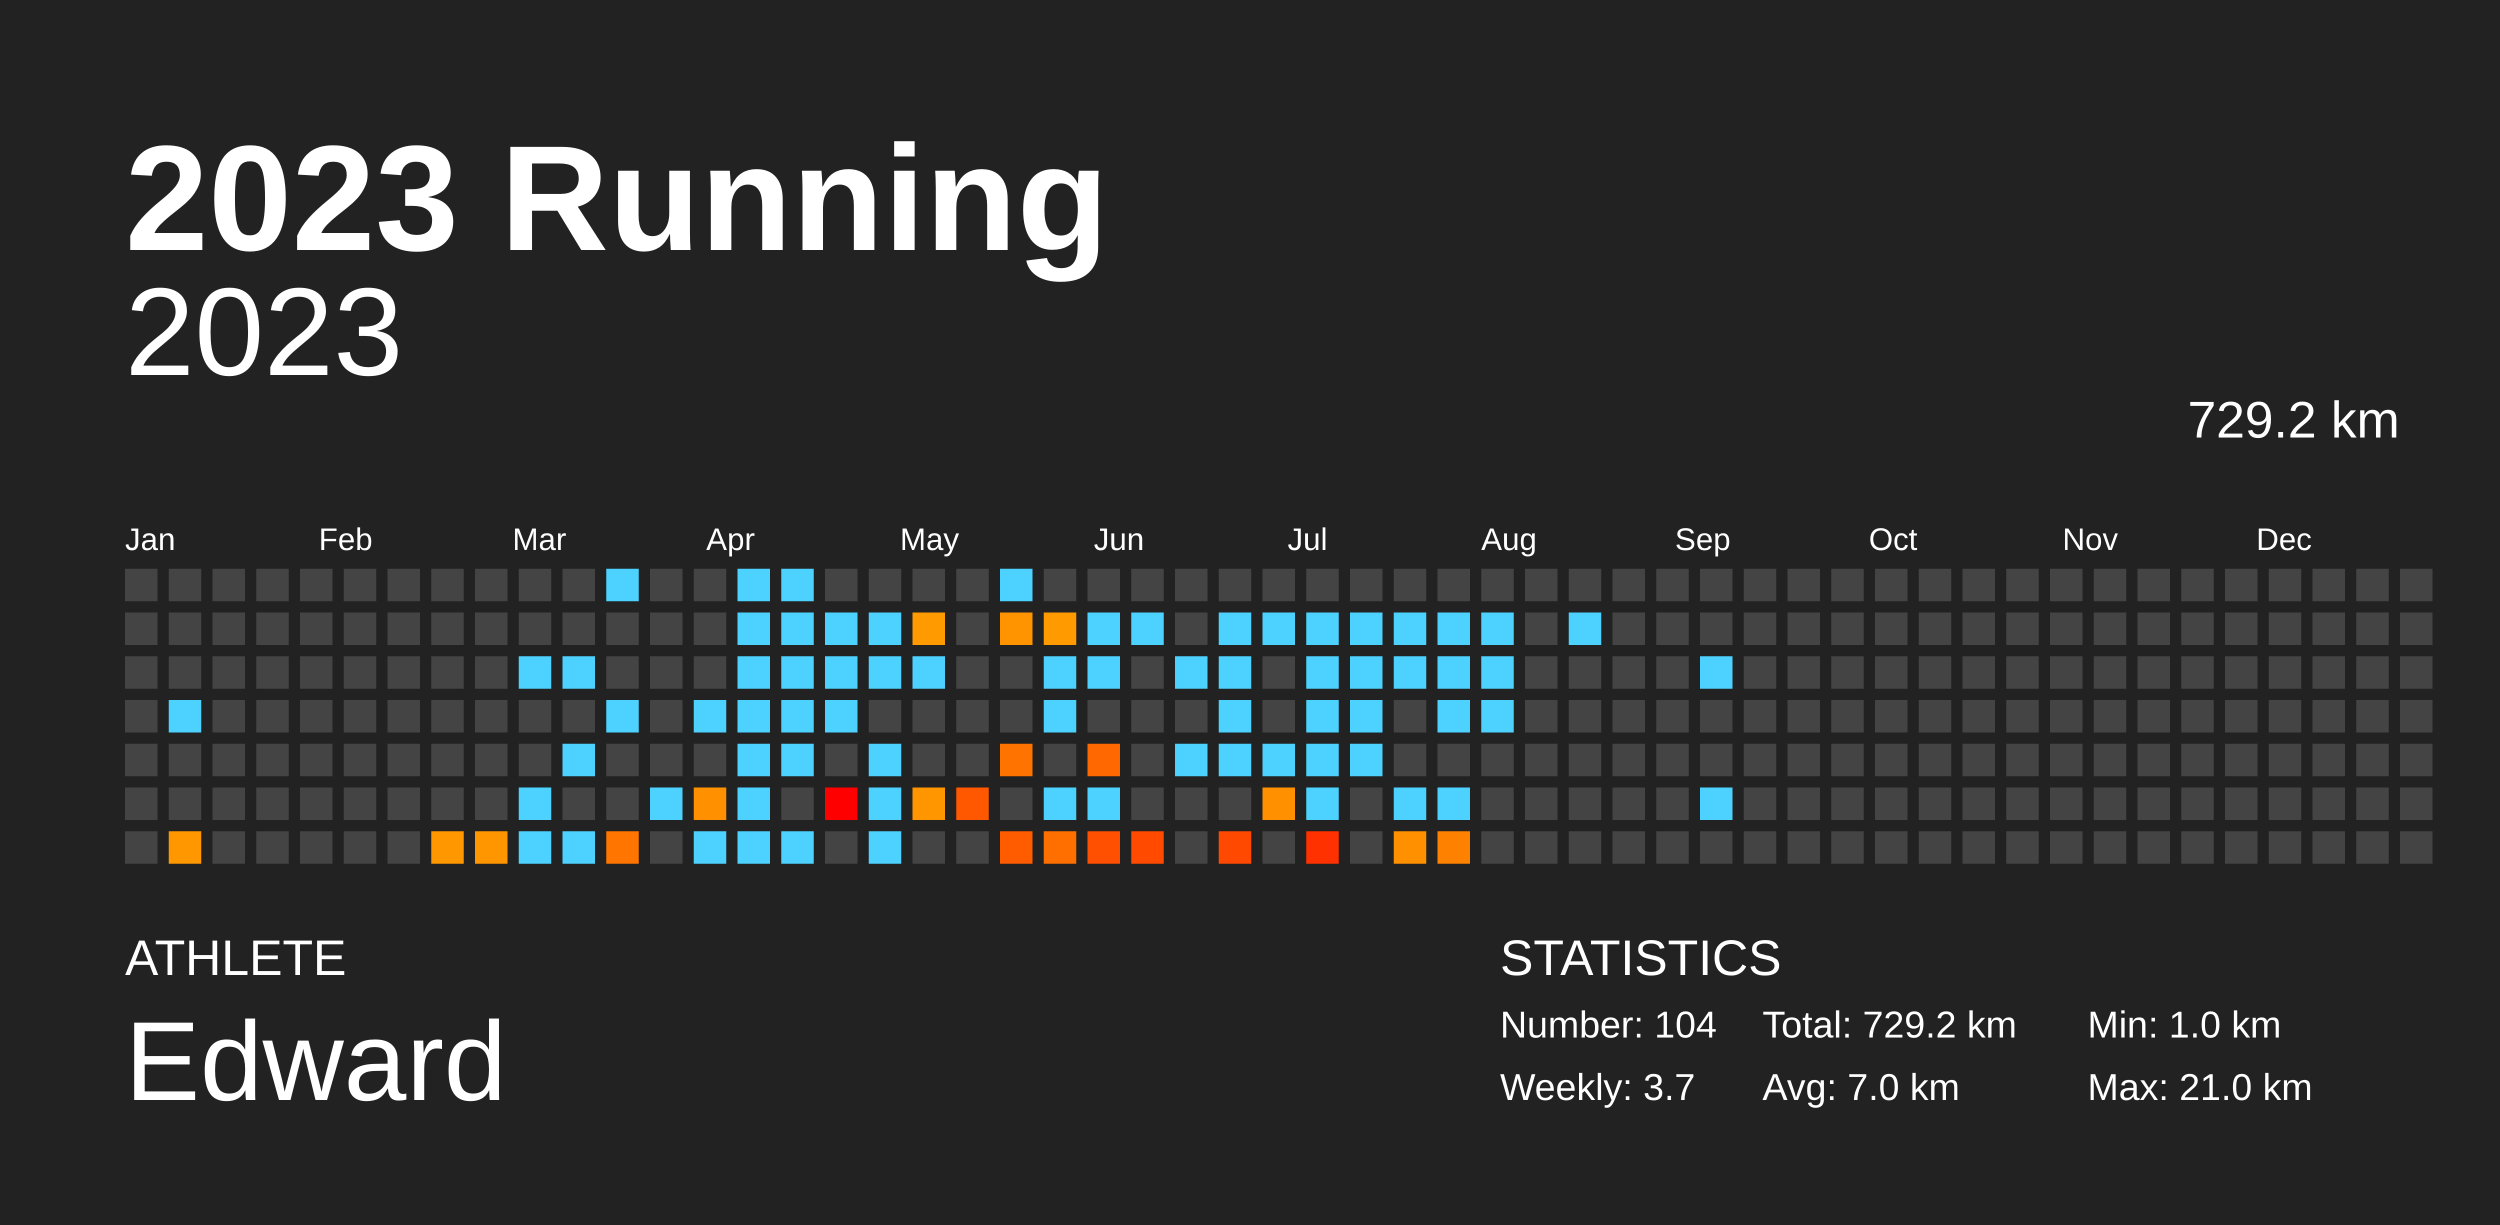
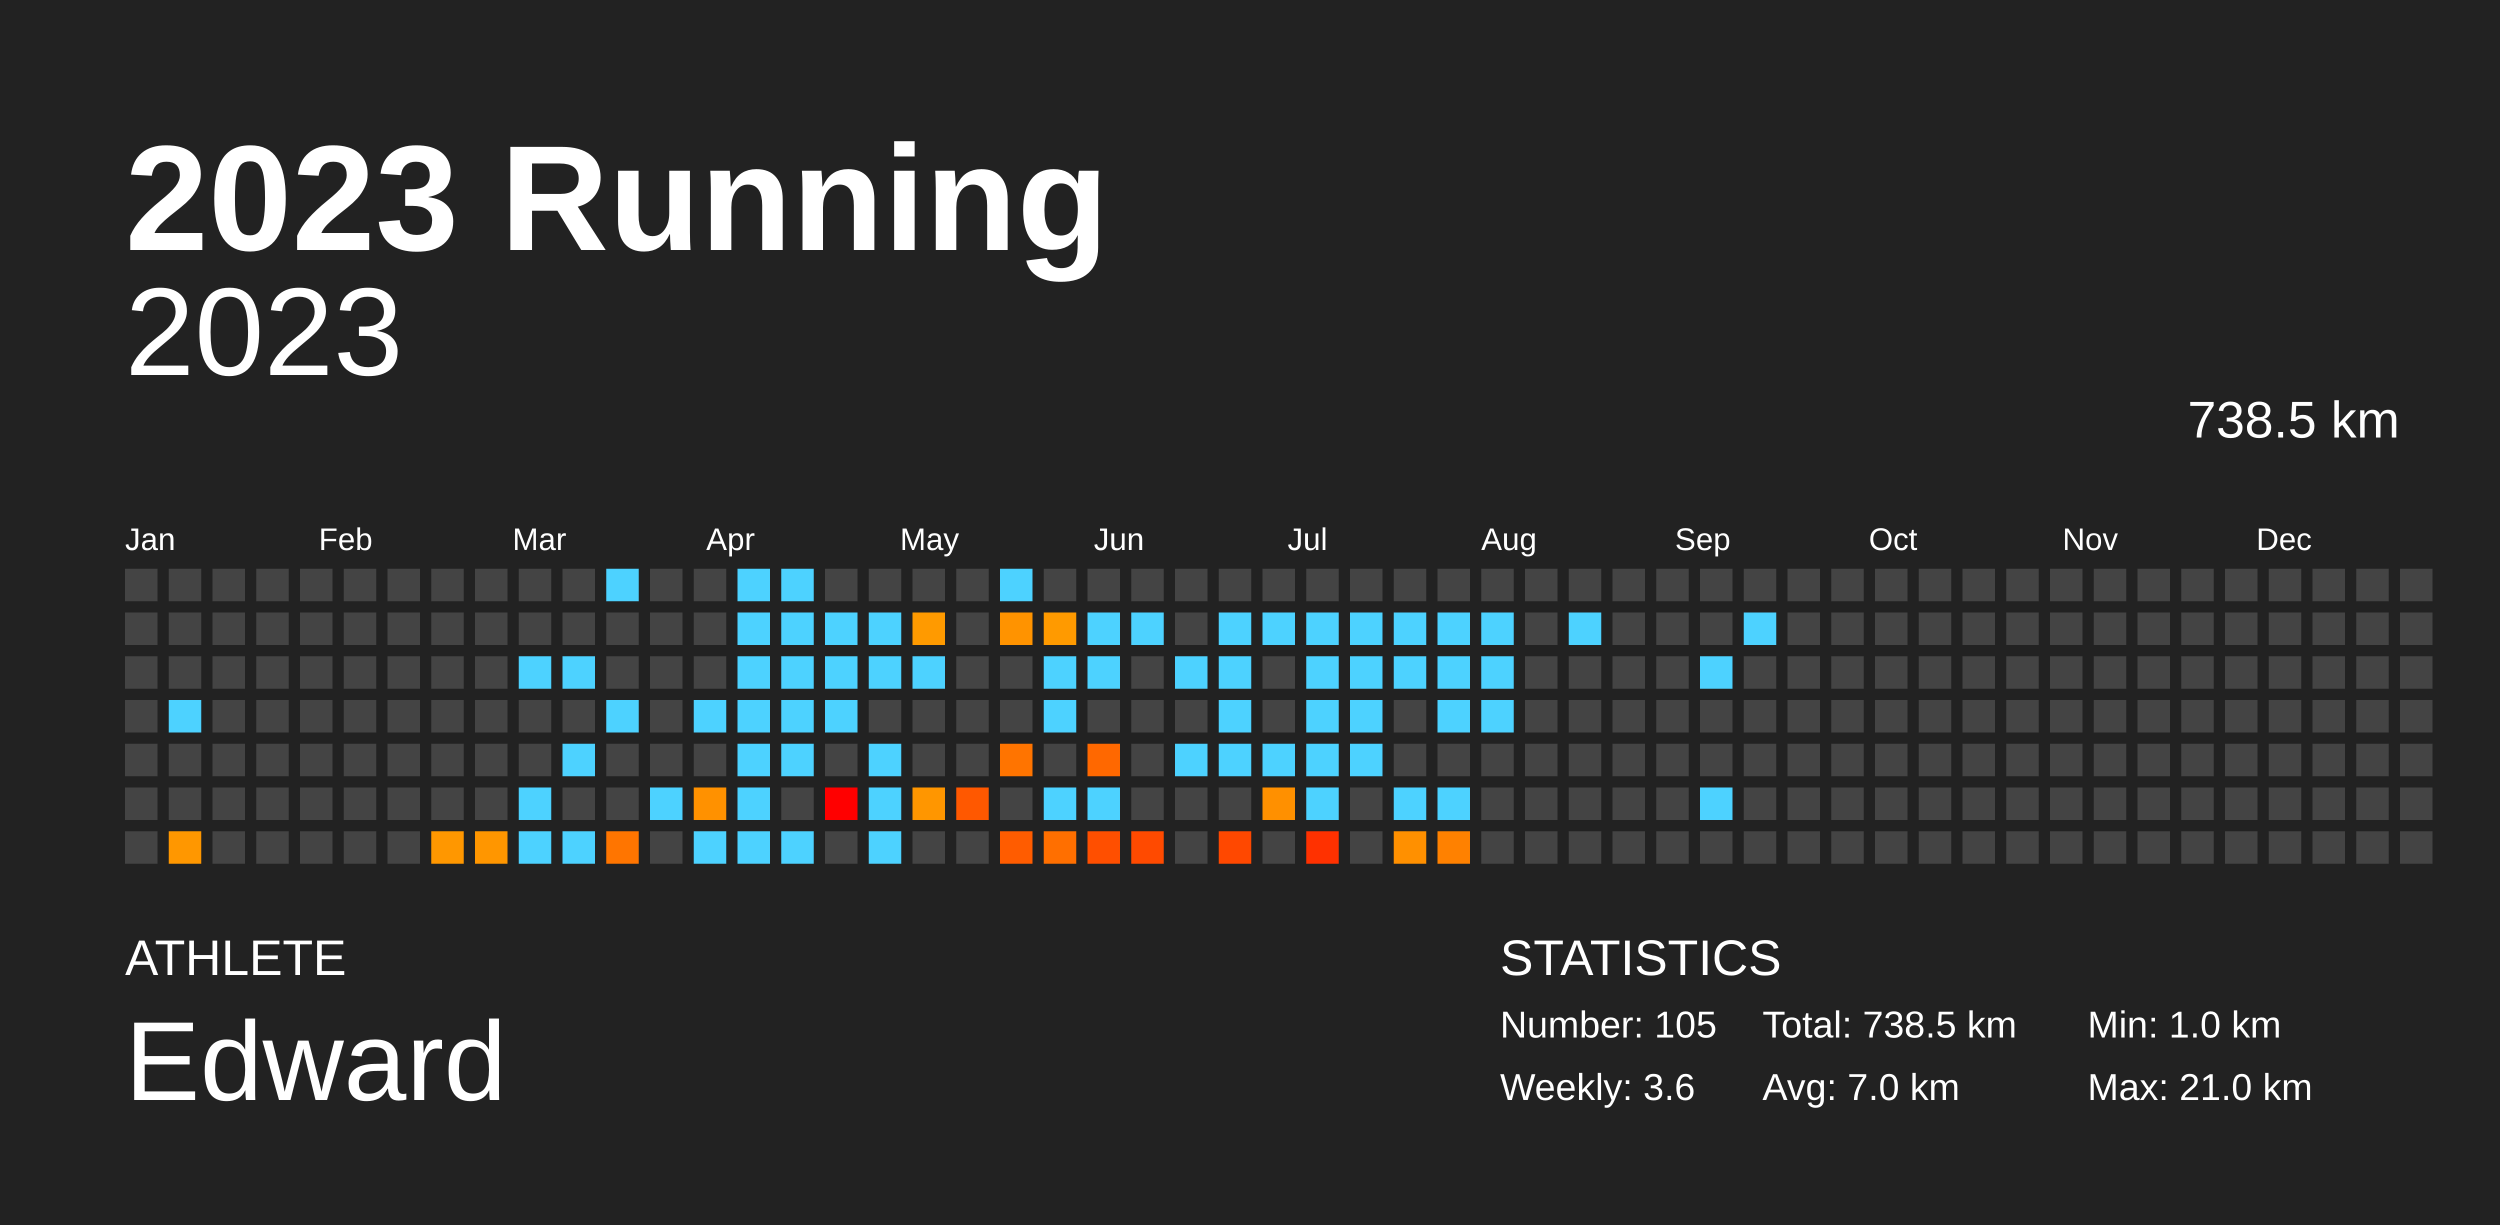
<svg xmlns="http://www.w3.org/2000/svg" baseProfile="full" height="98mm" version="1.1" viewBox="0,0,200,98" width="200mm">
  <defs />
  <rect fill="#222222" height="98" width="200" x="0" y="0" />
  <text fill="#FFFFFF" style="font-size:12px; font-family:Arial; font-weight:bold;" x="10" y="20">2023 Running</text>
  <text fill="#FFFFFF" style="font-size:4px; font-family:Arial" x="10" y="78">ATHLETE</text>
  <text fill="#FFFFFF" style="font-size:9px; font-family:Arial" x="10" y="88">Edward</text>
  <text fill="#FFFFFF" style="font-size:4px; font-family:Arial" x="120" y="78">STATISTICS</text>
-   <text fill="#FFFFFF" style="font-size:3px; font-family:Arial" x="120" y="83">Number: 104</text>
-   <text fill="#FFFFFF" style="font-size:3px; font-family:Arial" x="120" y="88">Weekly: 3.7</text>
-   <text fill="#FFFFFF" style="font-size:3px; font-family:Arial" x="141" y="83">Total: 729.2 km</text>
+   <text fill="#FFFFFF" style="font-size:3px; font-family:Arial" x="120" y="83">Number: 105</text>
+   <text fill="#FFFFFF" style="font-size:3px; font-family:Arial" x="120" y="88">Weekly: 3.6</text>
+   <text fill="#FFFFFF" style="font-size:3px; font-family:Arial" x="141" y="83">Total: 738.5 km</text>
  <text fill="#FFFFFF" style="font-size:3px; font-family:Arial" x="141" y="88">Avg: 7.0 km</text>
  <text fill="#FFFFFF" style="font-size:3px; font-family:Arial" x="167" y="83">Min: 1.0 km</text>
  <text fill="#FFFFFF" style="font-size:3px; font-family:Arial" x="167" y="88">Max: 21.0 km</text>
  <text alignment-baseline="hanging" fill="#FFFFFF" style="font-size:10.0px; font-family:Arial;" x="10" y="30">2023</text>
-   <text alignment-baseline="hanging" fill="#FFFFFF" style="font-size:4.125px; font-family:Arial;" x="175" y="35">729.2 km</text>
+   <text alignment-baseline="hanging" fill="#FFFFFF" style="font-size:4.125px; font-family:Arial;" x="175" y="35">738.5 km</text>
  <text fill="#FFFFFF" style="font-size:2.5px; font-family:Arial" x="10.0" y="44">Jan</text>
  <text fill="#FFFFFF" style="font-size:2.5px; font-family:Arial" x="25.5" y="44">Feb</text>
  <text fill="#FFFFFF" style="font-size:2.5px; font-family:Arial" x="41.0" y="44">Mar</text>
  <text fill="#FFFFFF" style="font-size:2.5px; font-family:Arial" x="56.5" y="44">Apr</text>
  <text fill="#FFFFFF" style="font-size:2.5px; font-family:Arial" x="72.0" y="44">May</text>
  <text fill="#FFFFFF" style="font-size:2.5px; font-family:Arial" x="87.5" y="44">Jun</text>
  <text fill="#FFFFFF" style="font-size:2.5px; font-family:Arial" x="103.0" y="44">Jul</text>
  <text fill="#FFFFFF" style="font-size:2.5px; font-family:Arial" x="118.5" y="44">Aug</text>
  <text fill="#FFFFFF" style="font-size:2.5px; font-family:Arial" x="134.0" y="44">Sep</text>
  <text fill="#FFFFFF" style="font-size:2.5px; font-family:Arial" x="149.5" y="44">Oct</text>
  <text fill="#FFFFFF" style="font-size:2.5px; font-family:Arial" x="165.0" y="44">Nov</text>
  <text fill="#FFFFFF" style="font-size:2.5px; font-family:Arial" x="180.5" y="44">Dec</text>
  <rect fill="#444444" height="2.6" width="2.6" x="10.0" y="45.5" />
  <rect fill="#444444" height="2.6" width="2.6" x="10.0" y="49.0" />
  <rect fill="#444444" height="2.6" width="2.6" x="10.0" y="52.5" />
  <rect fill="#444444" height="2.6" width="2.6" x="10.0" y="56.0" />
  <rect fill="#444444" height="2.6" width="2.6" x="10.0" y="59.5" />
  <rect fill="#444444" height="2.6" width="2.6" x="10.0" y="63.0" />
  <rect fill="#444444" height="2.6" width="2.6" x="10.0" y="66.5" />
  <rect fill="#444444" height="2.6" width="2.6" x="13.5" y="45.5" />
  <rect fill="#444444" height="2.6" width="2.6" x="13.5" y="49.0" />
  <rect fill="#444444" height="2.6" width="2.6" x="13.5" y="52.5" />
  <rect fill="#4dd2ff" height="2.6" width="2.6" x="13.5" y="56.0" />
  <rect fill="#444444" height="2.6" width="2.6" x="13.5" y="59.5" />
  <rect fill="#444444" height="2.6" width="2.6" x="13.5" y="63.0" />
  <rect fill="#ff9700" height="2.6" width="2.6" x="13.5" y="66.5" />
  <rect fill="#444444" height="2.6" width="2.6" x="17.0" y="45.5" />
  <rect fill="#444444" height="2.6" width="2.6" x="17.0" y="49.0" />
  <rect fill="#444444" height="2.6" width="2.6" x="17.0" y="52.5" />
  <rect fill="#444444" height="2.6" width="2.6" x="17.0" y="56.0" />
  <rect fill="#444444" height="2.6" width="2.6" x="17.0" y="59.5" />
  <rect fill="#444444" height="2.6" width="2.6" x="17.0" y="63.0" />
  <rect fill="#444444" height="2.6" width="2.6" x="17.0" y="66.5" />
  <rect fill="#444444" height="2.6" width="2.6" x="20.5" y="45.5" />
  <rect fill="#444444" height="2.6" width="2.6" x="20.5" y="49.0" />
  <rect fill="#444444" height="2.6" width="2.6" x="20.5" y="52.5" />
  <rect fill="#444444" height="2.6" width="2.6" x="20.5" y="56.0" />
  <rect fill="#444444" height="2.6" width="2.6" x="20.5" y="59.5" />
  <rect fill="#444444" height="2.6" width="2.6" x="20.5" y="63.0" />
  <rect fill="#444444" height="2.6" width="2.6" x="20.5" y="66.5" />
  <rect fill="#444444" height="2.6" width="2.6" x="24.0" y="45.5" />
  <rect fill="#444444" height="2.6" width="2.6" x="24.0" y="49.0" />
  <rect fill="#444444" height="2.6" width="2.6" x="24.0" y="52.5" />
  <rect fill="#444444" height="2.6" width="2.6" x="24.0" y="56.0" />
  <rect fill="#444444" height="2.6" width="2.6" x="24.0" y="59.5" />
  <rect fill="#444444" height="2.6" width="2.6" x="24.0" y="63.0" />
  <rect fill="#444444" height="2.6" width="2.6" x="24.0" y="66.5" />
  <rect fill="#444444" height="2.6" width="2.6" x="27.5" y="45.5" />
  <rect fill="#444444" height="2.6" width="2.6" x="27.5" y="49.0" />
  <rect fill="#444444" height="2.6" width="2.6" x="27.5" y="52.5" />
  <rect fill="#444444" height="2.6" width="2.6" x="27.5" y="56.0" />
  <rect fill="#444444" height="2.6" width="2.6" x="27.5" y="59.5" />
  <rect fill="#444444" height="2.6" width="2.6" x="27.5" y="63.0" />
  <rect fill="#444444" height="2.6" width="2.6" x="27.5" y="66.5" />
  <rect fill="#444444" height="2.6" width="2.6" x="31.0" y="45.5" />
  <rect fill="#444444" height="2.6" width="2.6" x="31.0" y="49.0" />
  <rect fill="#444444" height="2.6" width="2.6" x="31.0" y="52.5" />
  <rect fill="#444444" height="2.6" width="2.6" x="31.0" y="56.0" />
  <rect fill="#444444" height="2.6" width="2.6" x="31.0" y="59.5" />
  <rect fill="#444444" height="2.6" width="2.6" x="31.0" y="63.0" />
  <rect fill="#444444" height="2.6" width="2.6" x="31.0" y="66.5" />
  <rect fill="#444444" height="2.6" width="2.6" x="34.5" y="45.5" />
  <rect fill="#444444" height="2.6" width="2.6" x="34.5" y="49.0" />
  <rect fill="#444444" height="2.6" width="2.6" x="34.5" y="52.5" />
  <rect fill="#444444" height="2.6" width="2.6" x="34.5" y="56.0" />
  <rect fill="#444444" height="2.6" width="2.6" x="34.5" y="59.5" />
  <rect fill="#444444" height="2.6" width="2.6" x="34.5" y="63.0" />
  <rect fill="#ff9700" height="2.6" width="2.6" x="34.5" y="66.5" />
  <rect fill="#444444" height="2.6" width="2.6" x="38.0" y="45.5" />
  <rect fill="#444444" height="2.6" width="2.6" x="38.0" y="49.0" />
  <rect fill="#444444" height="2.6" width="2.6" x="38.0" y="52.5" />
  <rect fill="#444444" height="2.6" width="2.6" x="38.0" y="56.0" />
  <rect fill="#444444" height="2.6" width="2.6" x="38.0" y="59.5" />
  <rect fill="#444444" height="2.6" width="2.6" x="38.0" y="63.0" />
  <rect fill="#ff9600" height="2.6" width="2.6" x="38.0" y="66.5" />
  <rect fill="#444444" height="2.6" width="2.6" x="41.5" y="45.5" />
  <rect fill="#444444" height="2.6" width="2.6" x="41.5" y="49.0" />
  <rect fill="#4dd2ff" height="2.6" width="2.6" x="41.5" y="52.5" />
  <rect fill="#444444" height="2.6" width="2.6" x="41.5" y="56.0" />
  <rect fill="#444444" height="2.6" width="2.6" x="41.5" y="59.5" />
  <rect fill="#4dd2ff" height="2.6" width="2.6" x="41.5" y="63.0" />
  <rect fill="#4dd2ff" height="2.6" width="2.6" x="41.5" y="66.5" />
  <rect fill="#444444" height="2.6" width="2.6" x="45.0" y="45.5" />
  <rect fill="#444444" height="2.6" width="2.6" x="45.0" y="49.0" />
  <rect fill="#4dd2ff" height="2.6" width="2.6" x="45.0" y="52.5" />
  <rect fill="#444444" height="2.6" width="2.6" x="45.0" y="56.0" />
  <rect fill="#4dd2ff" height="2.6" width="2.6" x="45.0" y="59.5" />
  <rect fill="#444444" height="2.6" width="2.6" x="45.0" y="63.0" />
  <rect fill="#4dd2ff" height="2.6" width="2.6" x="45.0" y="66.5" />
  <rect fill="#4dd2ff" height="2.6" width="2.6" x="48.5" y="45.5" />
  <rect fill="#444444" height="2.6" width="2.6" x="48.5" y="49.0" />
  <rect fill="#444444" height="2.6" width="2.6" x="48.5" y="52.5" />
  <rect fill="#4dd2ff" height="2.6" width="2.6" x="48.5" y="56.0" />
  <rect fill="#444444" height="2.6" width="2.6" x="48.5" y="59.5" />
  <rect fill="#444444" height="2.6" width="2.6" x="48.5" y="63.0" />
  <rect fill="#ff7500" height="2.6" width="2.6" x="48.5" y="66.5" />
  <rect fill="#444444" height="2.6" width="2.6" x="52.0" y="45.5" />
  <rect fill="#444444" height="2.6" width="2.6" x="52.0" y="49.0" />
  <rect fill="#444444" height="2.6" width="2.6" x="52.0" y="52.5" />
  <rect fill="#444444" height="2.6" width="2.6" x="52.0" y="56.0" />
  <rect fill="#444444" height="2.6" width="2.6" x="52.0" y="59.5" />
  <rect fill="#4dd2ff" height="2.6" width="2.6" x="52.0" y="63.0" />
  <rect fill="#444444" height="2.6" width="2.6" x="52.0" y="66.5" />
  <rect fill="#444444" height="2.6" width="2.6" x="55.5" y="45.5" />
  <rect fill="#444444" height="2.6" width="2.6" x="55.5" y="49.0" />
  <rect fill="#444444" height="2.6" width="2.6" x="55.5" y="52.5" />
  <rect fill="#4dd2ff" height="2.6" width="2.6" x="55.5" y="56.0" />
  <rect fill="#444444" height="2.6" width="2.6" x="55.5" y="59.5" />
  <rect fill="#ff9100" height="2.6" width="2.6" x="55.5" y="63.0" />
  <rect fill="#4dd2ff" height="2.6" width="2.6" x="55.5" y="66.5" />
  <rect fill="#4dd2ff" height="2.6" width="2.6" x="59.0" y="45.5" />
  <rect fill="#4dd2ff" height="2.6" width="2.6" x="59.0" y="49.0" />
  <rect fill="#4dd2ff" height="2.6" width="2.6" x="59.0" y="52.5" />
  <rect fill="#4dd2ff" height="2.6" width="2.6" x="59.0" y="56.0" />
  <rect fill="#4dd2ff" height="2.6" width="2.6" x="59.0" y="59.5" />
  <rect fill="#4dd2ff" height="2.6" width="2.6" x="59.0" y="63.0" />
  <rect fill="#4dd2ff" height="2.6" width="2.6" x="59.0" y="66.5" />
  <rect fill="#4dd2ff" height="2.6" width="2.6" x="62.5" y="45.5" />
  <rect fill="#4dd2ff" height="2.6" width="2.6" x="62.5" y="49.0" />
  <rect fill="#4dd2ff" height="2.6" width="2.6" x="62.5" y="52.5" />
  <rect fill="#4dd2ff" height="2.6" width="2.6" x="62.5" y="56.0" />
  <rect fill="#4dd2ff" height="2.6" width="2.6" x="62.5" y="59.5" />
  <rect fill="#444444" height="2.6" width="2.6" x="62.5" y="63.0" />
  <rect fill="#4dd2ff" height="2.6" width="2.6" x="62.5" y="66.5" />
  <rect fill="#444444" height="2.6" width="2.6" x="66.0" y="45.5" />
  <rect fill="#4dd2ff" height="2.6" width="2.6" x="66.0" y="49.0" />
  <rect fill="#4dd2ff" height="2.6" width="2.6" x="66.0" y="52.5" />
  <rect fill="#4dd2ff" height="2.6" width="2.6" x="66.0" y="56.0" />
  <rect fill="#444444" height="2.6" width="2.6" x="66.0" y="59.5" />
  <rect fill="red" height="2.6" width="2.6" x="66.0" y="63.0" />
  <rect fill="#444444" height="2.6" width="2.6" x="66.0" y="66.5" />
  <rect fill="#444444" height="2.6" width="2.6" x="69.5" y="45.5" />
  <rect fill="#4dd2ff" height="2.6" width="2.6" x="69.5" y="49.0" />
  <rect fill="#4dd2ff" height="2.6" width="2.6" x="69.5" y="52.5" />
  <rect fill="#444444" height="2.6" width="2.6" x="69.5" y="56.0" />
  <rect fill="#4dd2ff" height="2.6" width="2.6" x="69.5" y="59.5" />
  <rect fill="#4dd2ff" height="2.6" width="2.6" x="69.5" y="63.0" />
  <rect fill="#4dd2ff" height="2.6" width="2.6" x="69.5" y="66.5" />
  <rect fill="#444444" height="2.6" width="2.6" x="73.0" y="45.5" />
  <rect fill="#ff9a00" height="2.6" width="2.6" x="73.0" y="49.0" />
  <rect fill="#4dd2ff" height="2.6" width="2.6" x="73.0" y="52.5" />
  <rect fill="#444444" height="2.6" width="2.6" x="73.0" y="56.0" />
  <rect fill="#444444" height="2.6" width="2.6" x="73.0" y="59.5" />
  <rect fill="#ff9600" height="2.6" width="2.6" x="73.0" y="63.0" />
  <rect fill="#444444" height="2.6" width="2.6" x="73.0" y="66.5" />
  <rect fill="#444444" height="2.6" width="2.6" x="76.5" y="45.5" />
  <rect fill="#444444" height="2.6" width="2.6" x="76.5" y="49.0" />
  <rect fill="#444444" height="2.6" width="2.6" x="76.5" y="52.5" />
  <rect fill="#444444" height="2.6" width="2.6" x="76.5" y="56.0" />
  <rect fill="#444444" height="2.6" width="2.6" x="76.5" y="59.5" />
  <rect fill="#ff5800" height="2.6" width="2.6" x="76.5" y="63.0" />
  <rect fill="#444444" height="2.6" width="2.6" x="76.5" y="66.5" />
  <rect fill="#4dd2ff" height="2.6" width="2.6" x="80.0" y="45.5" />
  <rect fill="#ff9300" height="2.6" width="2.6" x="80.0" y="49.0" />
  <rect fill="#444444" height="2.6" width="2.6" x="80.0" y="52.5" />
  <rect fill="#444444" height="2.6" width="2.6" x="80.0" y="56.0" />
  <rect fill="#ff7400" height="2.6" width="2.6" x="80.0" y="59.5" />
  <rect fill="#444444" height="2.6" width="2.6" x="80.0" y="63.0" />
  <rect fill="#ff5c00" height="2.6" width="2.6" x="80.0" y="66.5" />
  <rect fill="#444444" height="2.6" width="2.6" x="83.5" y="45.5" />
  <rect fill="#ff9a00" height="2.6" width="2.6" x="83.5" y="49.0" />
  <rect fill="#4dd2ff" height="2.6" width="2.6" x="83.5" y="52.5" />
  <rect fill="#4dd2ff" height="2.6" width="2.6" x="83.5" y="56.0" />
  <rect fill="#444444" height="2.6" width="2.6" x="83.5" y="59.5" />
  <rect fill="#4dd2ff" height="2.6" width="2.6" x="83.5" y="63.0" />
  <rect fill="#ff6f00" height="2.6" width="2.6" x="83.5" y="66.5" />
  <rect fill="#444444" height="2.6" width="2.6" x="87.0" y="45.5" />
  <rect fill="#4dd2ff" height="2.6" width="2.6" x="87.0" y="49.0" />
  <rect fill="#4dd2ff" height="2.6" width="2.6" x="87.0" y="52.5" />
  <rect fill="#444444" height="2.6" width="2.6" x="87.0" y="56.0" />
  <rect fill="#ff6800" height="2.6" width="2.6" x="87.0" y="59.5" />
  <rect fill="#4dd2ff" height="2.6" width="2.6" x="87.0" y="63.0" />
  <rect fill="#ff4f00" height="2.6" width="2.6" x="87.0" y="66.5" />
  <rect fill="#444444" height="2.6" width="2.6" x="90.5" y="45.5" />
  <rect fill="#4dd2ff" height="2.6" width="2.6" x="90.5" y="49.0" />
  <rect fill="#444444" height="2.6" width="2.6" x="90.5" y="52.5" />
  <rect fill="#444444" height="2.6" width="2.6" x="90.5" y="56.0" />
  <rect fill="#444444" height="2.6" width="2.6" x="90.5" y="59.5" />
  <rect fill="#444444" height="2.6" width="2.6" x="90.5" y="63.0" />
  <rect fill="#ff4a00" height="2.6" width="2.6" x="90.5" y="66.5" />
  <rect fill="#444444" height="2.6" width="2.6" x="94.0" y="45.5" />
  <rect fill="#444444" height="2.6" width="2.6" x="94.0" y="49.0" />
  <rect fill="#4dd2ff" height="2.6" width="2.6" x="94.0" y="52.5" />
  <rect fill="#444444" height="2.6" width="2.6" x="94.0" y="56.0" />
  <rect fill="#4dd2ff" height="2.6" width="2.6" x="94.0" y="59.5" />
  <rect fill="#444444" height="2.6" width="2.6" x="94.0" y="63.0" />
  <rect fill="#444444" height="2.6" width="2.6" x="94.0" y="66.5" />
  <rect fill="#444444" height="2.6" width="2.6" x="97.5" y="45.5" />
  <rect fill="#4dd2ff" height="2.6" width="2.6" x="97.5" y="49.0" />
  <rect fill="#4dd2ff" height="2.6" width="2.6" x="97.5" y="52.5" />
  <rect fill="#4dd2ff" height="2.6" width="2.6" x="97.5" y="56.0" />
  <rect fill="#4dd2ff" height="2.6" width="2.6" x="97.5" y="59.5" />
  <rect fill="#444444" height="2.6" width="2.6" x="97.5" y="63.0" />
  <rect fill="#ff4800" height="2.6" width="2.6" x="97.5" y="66.5" />
  <rect fill="#444444" height="2.6" width="2.6" x="101.0" y="45.5" />
  <rect fill="#4dd2ff" height="2.6" width="2.6" x="101.0" y="49.0" />
  <rect fill="#444444" height="2.6" width="2.6" x="101.0" y="52.5" />
  <rect fill="#444444" height="2.6" width="2.6" x="101.0" y="56.0" />
  <rect fill="#4dd2ff" height="2.6" width="2.6" x="101.0" y="59.5" />
  <rect fill="#ff9000" height="2.6" width="2.6" x="101.0" y="63.0" />
  <rect fill="#444444" height="2.6" width="2.6" x="101.0" y="66.5" />
  <rect fill="#444444" height="2.6" width="2.6" x="104.5" y="45.5" />
  <rect fill="#4dd2ff" height="2.6" width="2.6" x="104.5" y="49.0" />
  <rect fill="#4dd2ff" height="2.6" width="2.6" x="104.5" y="52.5" />
  <rect fill="#4dd2ff" height="2.6" width="2.6" x="104.5" y="56.0" />
  <rect fill="#4dd2ff" height="2.6" width="2.6" x="104.5" y="59.5" />
  <rect fill="#4dd2ff" height="2.6" width="2.6" x="104.5" y="63.0" />
  <rect fill="#ff3100" height="2.6" width="2.6" x="104.5" y="66.5" />
  <rect fill="#444444" height="2.6" width="2.6" x="108.0" y="45.5" />
  <rect fill="#4dd2ff" height="2.6" width="2.6" x="108.0" y="49.0" />
  <rect fill="#4dd2ff" height="2.6" width="2.6" x="108.0" y="52.5" />
  <rect fill="#4dd2ff" height="2.6" width="2.6" x="108.0" y="56.0" />
  <rect fill="#4dd2ff" height="2.6" width="2.6" x="108.0" y="59.5" />
  <rect fill="#444444" height="2.6" width="2.6" x="108.0" y="63.0" />
  <rect fill="#444444" height="2.6" width="2.6" x="108.0" y="66.5" />
  <rect fill="#444444" height="2.6" width="2.6" x="111.5" y="45.5" />
  <rect fill="#4dd2ff" height="2.6" width="2.6" x="111.5" y="49.0" />
  <rect fill="#4dd2ff" height="2.6" width="2.6" x="111.5" y="52.5" />
  <rect fill="#444444" height="2.6" width="2.6" x="111.5" y="56.0" />
  <rect fill="#444444" height="2.6" width="2.6" x="111.5" y="59.5" />
  <rect fill="#4dd2ff" height="2.6" width="2.6" x="111.5" y="63.0" />
  <rect fill="#ff9000" height="2.6" width="2.6" x="111.5" y="66.5" />
  <rect fill="#444444" height="2.6" width="2.6" x="115.0" y="45.5" />
  <rect fill="#4dd2ff" height="2.6" width="2.6" x="115.0" y="49.0" />
  <rect fill="#4dd2ff" height="2.6" width="2.6" x="115.0" y="52.5" />
  <rect fill="#4dd2ff" height="2.6" width="2.6" x="115.0" y="56.0" />
  <rect fill="#444444" height="2.6" width="2.6" x="115.0" y="59.5" />
  <rect fill="#4dd2ff" height="2.6" width="2.6" x="115.0" y="63.0" />
  <rect fill="#ff8100" height="2.6" width="2.6" x="115.0" y="66.5" />
  <rect fill="#444444" height="2.6" width="2.6" x="118.5" y="45.5" />
  <rect fill="#4dd2ff" height="2.6" width="2.6" x="118.5" y="49.0" />
  <rect fill="#4dd2ff" height="2.6" width="2.6" x="118.5" y="52.5" />
  <rect fill="#4dd2ff" height="2.6" width="2.6" x="118.5" y="56.0" />
  <rect fill="#444444" height="2.6" width="2.6" x="118.5" y="59.5" />
  <rect fill="#444444" height="2.6" width="2.6" x="118.5" y="63.0" />
  <rect fill="#444444" height="2.6" width="2.6" x="118.5" y="66.5" />
  <rect fill="#444444" height="2.6" width="2.6" x="122.0" y="45.5" />
  <rect fill="#444444" height="2.6" width="2.6" x="122.0" y="49.0" />
  <rect fill="#444444" height="2.6" width="2.6" x="122.0" y="52.5" />
  <rect fill="#444444" height="2.6" width="2.6" x="122.0" y="56.0" />
  <rect fill="#444444" height="2.6" width="2.6" x="122.0" y="59.5" />
  <rect fill="#444444" height="2.6" width="2.6" x="122.0" y="63.0" />
  <rect fill="#444444" height="2.6" width="2.6" x="122.0" y="66.5" />
  <rect fill="#444444" height="2.6" width="2.6" x="125.5" y="45.5" />
  <rect fill="#4dd2ff" height="2.6" width="2.6" x="125.5" y="49.0" />
  <rect fill="#444444" height="2.6" width="2.6" x="125.5" y="52.5" />
  <rect fill="#444444" height="2.6" width="2.6" x="125.5" y="56.0" />
  <rect fill="#444444" height="2.6" width="2.6" x="125.5" y="59.5" />
  <rect fill="#444444" height="2.6" width="2.6" x="125.5" y="63.0" />
  <rect fill="#444444" height="2.6" width="2.6" x="125.5" y="66.5" />
  <rect fill="#444444" height="2.6" width="2.6" x="129.0" y="45.5" />
  <rect fill="#444444" height="2.6" width="2.6" x="129.0" y="49.0" />
  <rect fill="#444444" height="2.6" width="2.6" x="129.0" y="52.5" />
  <rect fill="#444444" height="2.6" width="2.6" x="129.0" y="56.0" />
  <rect fill="#444444" height="2.6" width="2.6" x="129.0" y="59.5" />
  <rect fill="#444444" height="2.6" width="2.6" x="129.0" y="63.0" />
  <rect fill="#444444" height="2.6" width="2.6" x="129.0" y="66.5" />
  <rect fill="#444444" height="2.6" width="2.6" x="132.5" y="45.5" />
  <rect fill="#444444" height="2.6" width="2.6" x="132.5" y="49.0" />
  <rect fill="#444444" height="2.6" width="2.6" x="132.5" y="52.5" />
  <rect fill="#444444" height="2.6" width="2.6" x="132.5" y="56.0" />
  <rect fill="#444444" height="2.6" width="2.6" x="132.5" y="59.5" />
  <rect fill="#444444" height="2.6" width="2.6" x="132.5" y="63.0" />
  <rect fill="#444444" height="2.6" width="2.6" x="132.5" y="66.5" />
  <rect fill="#444444" height="2.6" width="2.6" x="136.0" y="45.5" />
  <rect fill="#444444" height="2.6" width="2.6" x="136.0" y="49.0" />
  <rect fill="#4dd2ff" height="2.6" width="2.6" x="136.0" y="52.5" />
  <rect fill="#444444" height="2.6" width="2.6" x="136.0" y="56.0" />
  <rect fill="#444444" height="2.6" width="2.6" x="136.0" y="59.5" />
  <rect fill="#4dd2ff" height="2.6" width="2.6" x="136.0" y="63.0" />
  <rect fill="#444444" height="2.6" width="2.6" x="136.0" y="66.5" />
  <rect fill="#444444" height="2.6" width="2.6" x="139.5" y="45.5" />
-   <rect fill="#444444" height="2.6" width="2.6" x="139.5" y="49.0" />
+   <rect fill="#4dd2ff" height="2.6" width="2.6" x="139.5" y="49.0" />
  <rect fill="#444444" height="2.6" width="2.6" x="139.5" y="52.5" />
  <rect fill="#444444" height="2.6" width="2.6" x="139.5" y="56.0" />
  <rect fill="#444444" height="2.6" width="2.6" x="139.5" y="59.5" />
  <rect fill="#444444" height="2.6" width="2.6" x="139.5" y="63.0" />
  <rect fill="#444444" height="2.6" width="2.6" x="139.5" y="66.5" />
  <rect fill="#444444" height="2.6" width="2.6" x="143.0" y="45.5" />
  <rect fill="#444444" height="2.6" width="2.6" x="143.0" y="49.0" />
  <rect fill="#444444" height="2.6" width="2.6" x="143.0" y="52.5" />
  <rect fill="#444444" height="2.6" width="2.6" x="143.0" y="56.0" />
  <rect fill="#444444" height="2.6" width="2.6" x="143.0" y="59.5" />
  <rect fill="#444444" height="2.6" width="2.6" x="143.0" y="63.0" />
  <rect fill="#444444" height="2.6" width="2.6" x="143.0" y="66.5" />
  <rect fill="#444444" height="2.6" width="2.6" x="146.5" y="45.5" />
  <rect fill="#444444" height="2.6" width="2.6" x="146.5" y="49.0" />
  <rect fill="#444444" height="2.6" width="2.6" x="146.5" y="52.5" />
  <rect fill="#444444" height="2.6" width="2.6" x="146.5" y="56.0" />
  <rect fill="#444444" height="2.6" width="2.6" x="146.5" y="59.5" />
  <rect fill="#444444" height="2.6" width="2.6" x="146.5" y="63.0" />
  <rect fill="#444444" height="2.6" width="2.6" x="146.5" y="66.5" />
  <rect fill="#444444" height="2.6" width="2.6" x="150.0" y="45.5" />
  <rect fill="#444444" height="2.6" width="2.6" x="150.0" y="49.0" />
  <rect fill="#444444" height="2.6" width="2.6" x="150.0" y="52.5" />
  <rect fill="#444444" height="2.6" width="2.6" x="150.0" y="56.0" />
  <rect fill="#444444" height="2.6" width="2.6" x="150.0" y="59.5" />
  <rect fill="#444444" height="2.6" width="2.6" x="150.0" y="63.0" />
  <rect fill="#444444" height="2.6" width="2.6" x="150.0" y="66.5" />
  <rect fill="#444444" height="2.6" width="2.6" x="153.5" y="45.5" />
  <rect fill="#444444" height="2.6" width="2.6" x="153.5" y="49.0" />
  <rect fill="#444444" height="2.6" width="2.6" x="153.5" y="52.5" />
  <rect fill="#444444" height="2.6" width="2.6" x="153.5" y="56.0" />
  <rect fill="#444444" height="2.6" width="2.6" x="153.5" y="59.5" />
  <rect fill="#444444" height="2.6" width="2.6" x="153.5" y="63.0" />
  <rect fill="#444444" height="2.6" width="2.6" x="153.5" y="66.5" />
  <rect fill="#444444" height="2.6" width="2.6" x="157.0" y="45.5" />
  <rect fill="#444444" height="2.6" width="2.6" x="157.0" y="49.0" />
  <rect fill="#444444" height="2.6" width="2.6" x="157.0" y="52.5" />
  <rect fill="#444444" height="2.6" width="2.6" x="157.0" y="56.0" />
  <rect fill="#444444" height="2.6" width="2.6" x="157.0" y="59.5" />
  <rect fill="#444444" height="2.6" width="2.6" x="157.0" y="63.0" />
  <rect fill="#444444" height="2.6" width="2.6" x="157.0" y="66.5" />
  <rect fill="#444444" height="2.6" width="2.6" x="160.5" y="45.5" />
  <rect fill="#444444" height="2.6" width="2.6" x="160.5" y="49.0" />
  <rect fill="#444444" height="2.6" width="2.6" x="160.5" y="52.5" />
  <rect fill="#444444" height="2.6" width="2.6" x="160.5" y="56.0" />
  <rect fill="#444444" height="2.6" width="2.6" x="160.5" y="59.5" />
  <rect fill="#444444" height="2.6" width="2.6" x="160.5" y="63.0" />
  <rect fill="#444444" height="2.6" width="2.6" x="160.5" y="66.5" />
  <rect fill="#444444" height="2.6" width="2.6" x="164.0" y="45.5" />
  <rect fill="#444444" height="2.6" width="2.6" x="164.0" y="49.0" />
  <rect fill="#444444" height="2.6" width="2.6" x="164.0" y="52.5" />
  <rect fill="#444444" height="2.6" width="2.6" x="164.0" y="56.0" />
  <rect fill="#444444" height="2.6" width="2.6" x="164.0" y="59.5" />
  <rect fill="#444444" height="2.6" width="2.6" x="164.0" y="63.0" />
  <rect fill="#444444" height="2.6" width="2.6" x="164.0" y="66.5" />
  <rect fill="#444444" height="2.6" width="2.6" x="167.5" y="45.5" />
  <rect fill="#444444" height="2.6" width="2.6" x="167.5" y="49.0" />
  <rect fill="#444444" height="2.6" width="2.6" x="167.5" y="52.5" />
  <rect fill="#444444" height="2.6" width="2.6" x="167.5" y="56.0" />
  <rect fill="#444444" height="2.6" width="2.6" x="167.5" y="59.5" />
  <rect fill="#444444" height="2.6" width="2.6" x="167.5" y="63.0" />
  <rect fill="#444444" height="2.6" width="2.6" x="167.5" y="66.5" />
  <rect fill="#444444" height="2.6" width="2.6" x="171.0" y="45.5" />
  <rect fill="#444444" height="2.6" width="2.6" x="171.0" y="49.0" />
  <rect fill="#444444" height="2.6" width="2.6" x="171.0" y="52.5" />
  <rect fill="#444444" height="2.6" width="2.6" x="171.0" y="56.0" />
  <rect fill="#444444" height="2.6" width="2.6" x="171.0" y="59.5" />
  <rect fill="#444444" height="2.6" width="2.6" x="171.0" y="63.0" />
  <rect fill="#444444" height="2.6" width="2.6" x="171.0" y="66.5" />
  <rect fill="#444444" height="2.6" width="2.6" x="174.5" y="45.5" />
  <rect fill="#444444" height="2.6" width="2.6" x="174.5" y="49.0" />
  <rect fill="#444444" height="2.6" width="2.6" x="174.5" y="52.5" />
  <rect fill="#444444" height="2.6" width="2.6" x="174.5" y="56.0" />
  <rect fill="#444444" height="2.6" width="2.6" x="174.5" y="59.5" />
  <rect fill="#444444" height="2.6" width="2.6" x="174.5" y="63.0" />
  <rect fill="#444444" height="2.6" width="2.6" x="174.5" y="66.5" />
  <rect fill="#444444" height="2.6" width="2.6" x="178.0" y="45.5" />
  <rect fill="#444444" height="2.6" width="2.6" x="178.0" y="49.0" />
  <rect fill="#444444" height="2.6" width="2.6" x="178.0" y="52.5" />
  <rect fill="#444444" height="2.6" width="2.6" x="178.0" y="56.0" />
  <rect fill="#444444" height="2.6" width="2.6" x="178.0" y="59.5" />
  <rect fill="#444444" height="2.6" width="2.6" x="178.0" y="63.0" />
  <rect fill="#444444" height="2.6" width="2.6" x="178.0" y="66.5" />
  <rect fill="#444444" height="2.6" width="2.6" x="181.5" y="45.5" />
  <rect fill="#444444" height="2.6" width="2.6" x="181.5" y="49.0" />
  <rect fill="#444444" height="2.6" width="2.6" x="181.5" y="52.5" />
  <rect fill="#444444" height="2.6" width="2.6" x="181.5" y="56.0" />
  <rect fill="#444444" height="2.6" width="2.6" x="181.5" y="59.5" />
  <rect fill="#444444" height="2.6" width="2.6" x="181.5" y="63.0" />
  <rect fill="#444444" height="2.6" width="2.6" x="181.5" y="66.5" />
  <rect fill="#444444" height="2.6" width="2.6" x="185.0" y="45.5" />
  <rect fill="#444444" height="2.6" width="2.6" x="185.0" y="49.0" />
  <rect fill="#444444" height="2.6" width="2.6" x="185.0" y="52.5" />
  <rect fill="#444444" height="2.6" width="2.6" x="185.0" y="56.0" />
  <rect fill="#444444" height="2.6" width="2.6" x="185.0" y="59.5" />
  <rect fill="#444444" height="2.6" width="2.6" x="185.0" y="63.0" />
  <rect fill="#444444" height="2.6" width="2.6" x="185.0" y="66.5" />
  <rect fill="#444444" height="2.6" width="2.6" x="188.5" y="45.5" />
  <rect fill="#444444" height="2.6" width="2.6" x="188.5" y="49.0" />
  <rect fill="#444444" height="2.6" width="2.6" x="188.5" y="52.5" />
  <rect fill="#444444" height="2.6" width="2.6" x="188.5" y="56.0" />
  <rect fill="#444444" height="2.6" width="2.6" x="188.5" y="59.5" />
  <rect fill="#444444" height="2.6" width="2.6" x="188.5" y="63.0" />
  <rect fill="#444444" height="2.6" width="2.6" x="188.5" y="66.5" />
  <rect fill="#444444" height="2.6" width="2.6" x="192.0" y="45.5" />
  <rect fill="#444444" height="2.6" width="2.6" x="192.0" y="49.0" />
  <rect fill="#444444" height="2.6" width="2.6" x="192.0" y="52.5" />
  <rect fill="#444444" height="2.6" width="2.6" x="192.0" y="56.0" />
  <rect fill="#444444" height="2.6" width="2.6" x="192.0" y="59.5" />
  <rect fill="#444444" height="2.6" width="2.6" x="192.0" y="63.0" />
  <rect fill="#444444" height="2.6" width="2.6" x="192.0" y="66.5" />
</svg>
